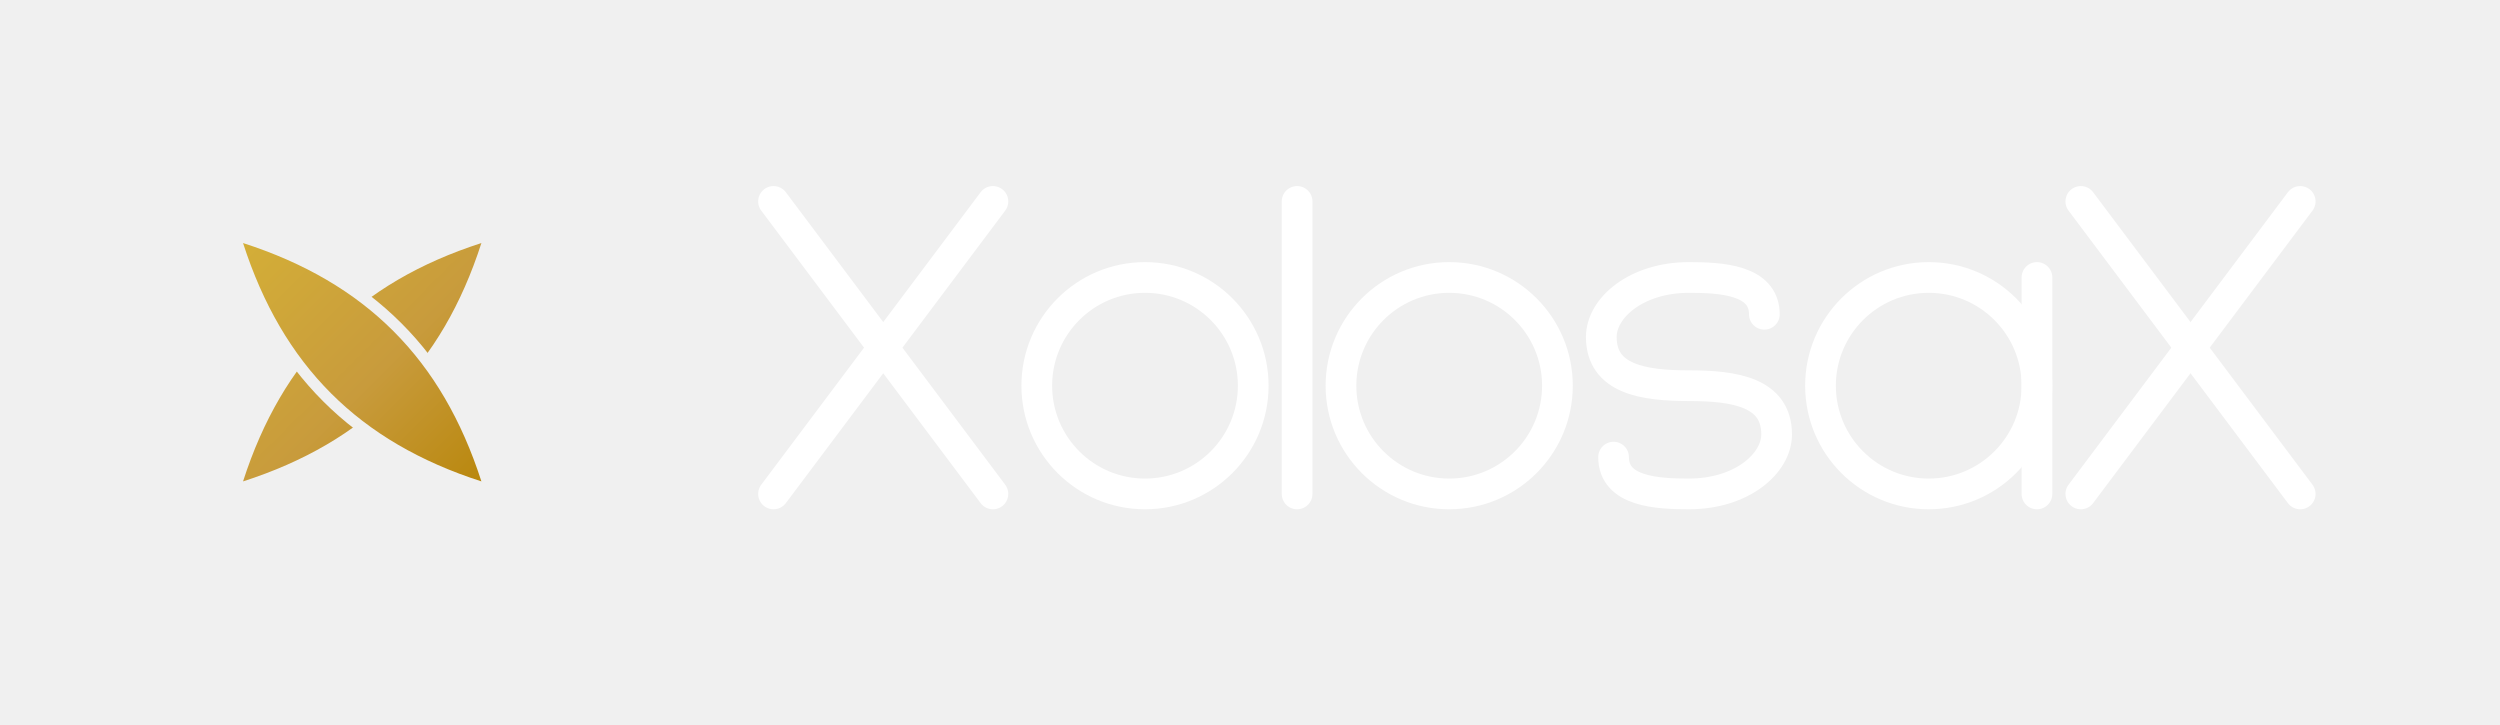
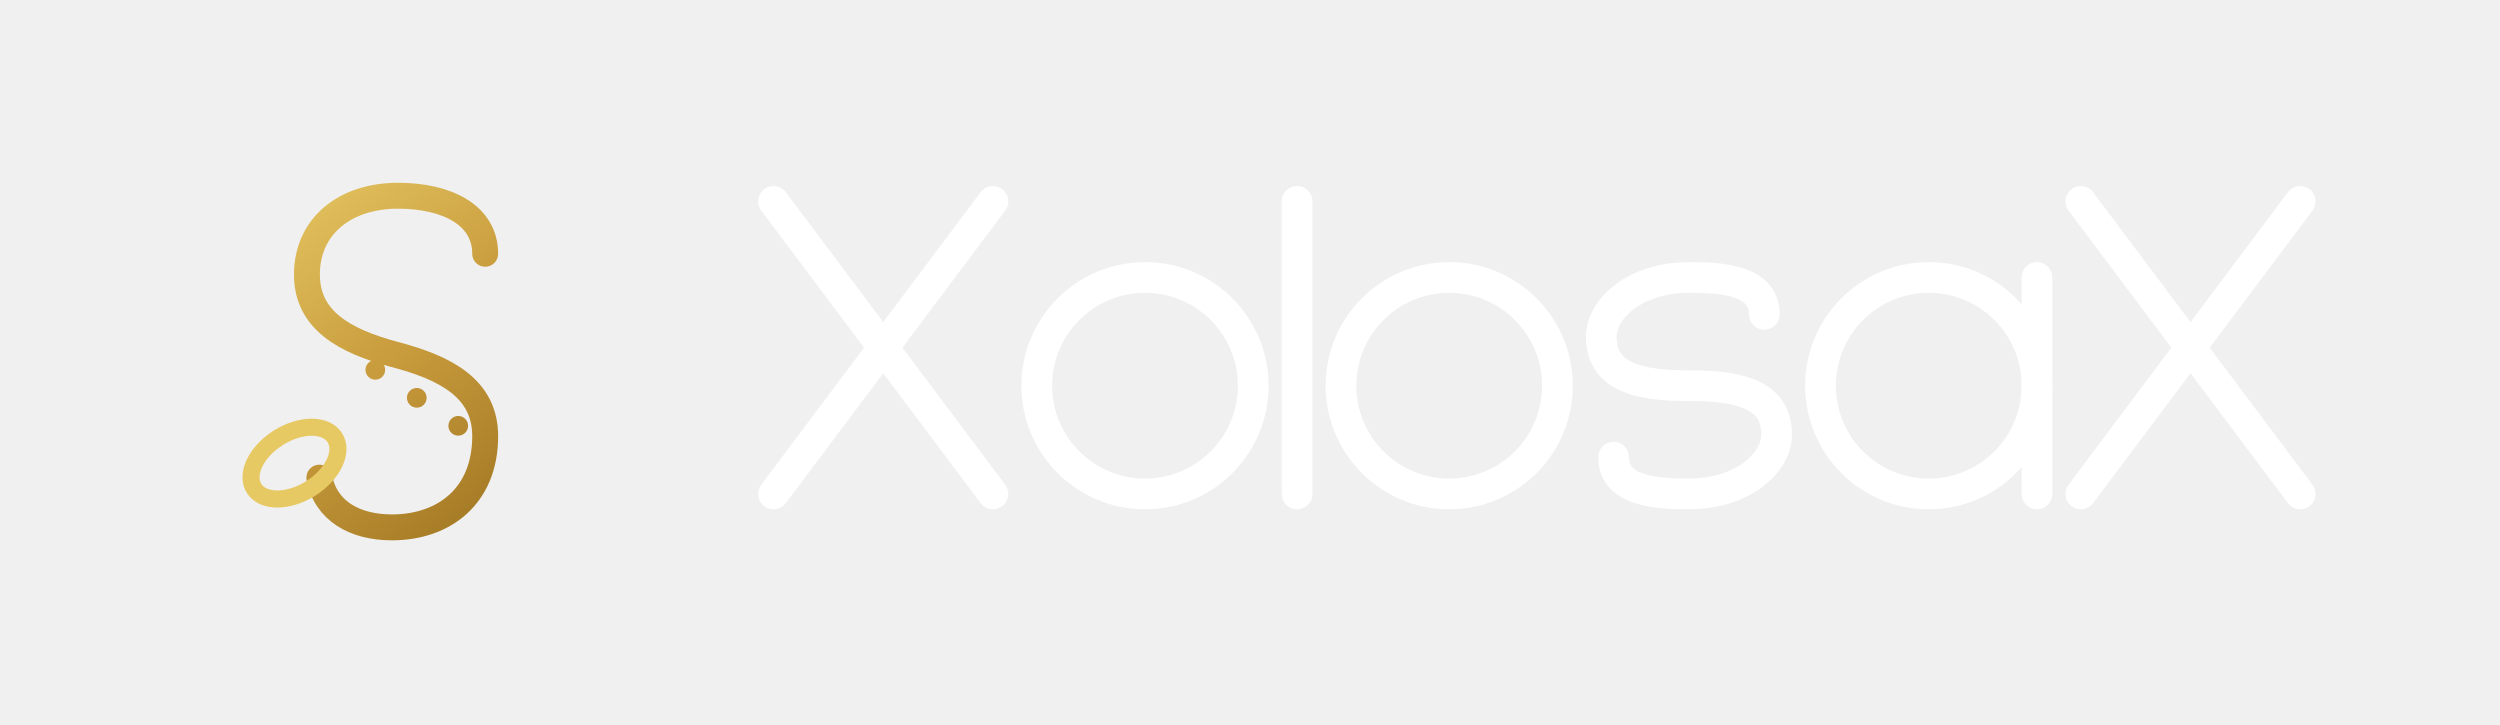
<svg xmlns="http://www.w3.org/2000/svg" viewBox="0 0 1062.9 308.0" width="1062.9" height="308.0" role="img" aria-label="XolosaX">
  <g transform="translate(60,60)">
    <g transform="translate(0,0) scale(0.3672)">
      <defs>
-         <linearGradient id="lgbr" x1="110" y1="110" x2="402" y2="402" gradientUnits="userSpaceOnUse">
-           <stop offset="0" stop-color="#D4AF37" />
-           <stop offset="0.55" stop-color="#C89B3C" />
-           <stop offset="1" stop-color="#B8860B" />
+         <linearGradient id="lgbr" x1="120" y1="90" x2="380" y2="430" gradientUnits="userSpaceOnUse">
+           <stop offset="0" stop-color="#E7C964" />
+           <stop offset="0.5" stop-color="#C89B3C" />
+           <stop offset="1" stop-color="#9D7320" />
        </linearGradient>
-         <mask id="m_lgbr">
-           <rect width="512" height="512" fill="#fff" />
-           <path d="M118.00,118.00 C163.76,259.92 252.08,348.24 394.00,394.00 C348.24,252.08 259.92,163.76 118.00,118.00 Z" fill="#000" stroke="#000" stroke-width="26" />
-         </mask>
      </defs>
-       <path d="M394.00,118.00 C252.08,163.76 163.76,252.08 118.00,394.00 C259.92,348.24 348.24,259.92 394.00,118.00 Z" fill="url(#lgbr)" mask="url(#m_lgbr)" />
-       <path d="M118.00,118.00 C163.76,259.92 252.08,348.24 394.00,394.00 C348.24,252.08 259.92,163.76 118.00,118.00 Z" fill="url(#lgbr)" />
+       <g transform="translate(-9.63,-59.18) scale(1.2)">
+         <path d="M340,158 C340,120 302,102 256,102 C204,102 168,132 168,178 C168,222 204,242 252,255 C302,268 340,288 340,334 C340,392 300,422 250,422 C214,422 186,406 180,374" fill="none" stroke="url(#lgbr)" stroke-width="25" stroke-linecap="round" stroke-linejoin="round" />
+         <g transform="translate(156,360) rotate(-32)">
+           <ellipse cx="0" cy="0" rx="46" ry="29" fill="none" stroke="url(#lgbr)" stroke-width="16.5" />
+         </g>
+         <circle cx="234" cy="270" r="9.5" fill="url(#lgbr)" />
+         <circle cx="274" cy="297" r="9.5" fill="url(#lgbr)" />
+         <circle cx="314" cy="324" r="9.5" fill="url(#lgbr)" />
+       </g>
    </g>
    <g transform="translate(244.0,13.2) scale(0.6218)">
      <g transform="translate(40,0)" fill="none" stroke="#FFFFFF" stroke-width="21" stroke-linecap="round" stroke-linejoin="round">
        <g transform="translate(0,0)">
          <path d="M0,20 L150,220" />
          <path d="M0,220 L150,20" />
        </g>
        <g transform="translate(180,0)">
          <circle cx="74" cy="146" r="74" fill="none" />
        </g>
        <g transform="translate(358,0)">
          <path d="M0,20 L0,220" />
        </g>
        <g transform="translate(388,0)">
          <circle cx="74" cy="146" r="74" fill="none" />
        </g>
        <g transform="translate(566,0)">
          <path d="M 111.49,97.16 C 111.49,73.48 81.52,72 59.94,72 C 23.98,72 0,92.72 0,112.7 C 0,141.56 28.77,146 59.94,146 C 91.11,146 119.88,150.44 119.88,179.3 C 119.88,199.28 95.9,220 59.94,220 C 38.36,220 8.39,218.52 8.39,194.84" fill="none" />
        </g>
        <g transform="translate(715.88,0)">
          <circle cx="74" cy="146" r="74" fill="none" />
          <path d="M148,72 L148,220" />
        </g>
        <g transform="translate(893.88,0)">
          <path d="M0,20 L150,220" />
          <path d="M0,220 L150,20" />
        </g>
      </g>
    </g>
  </g>
</svg>
